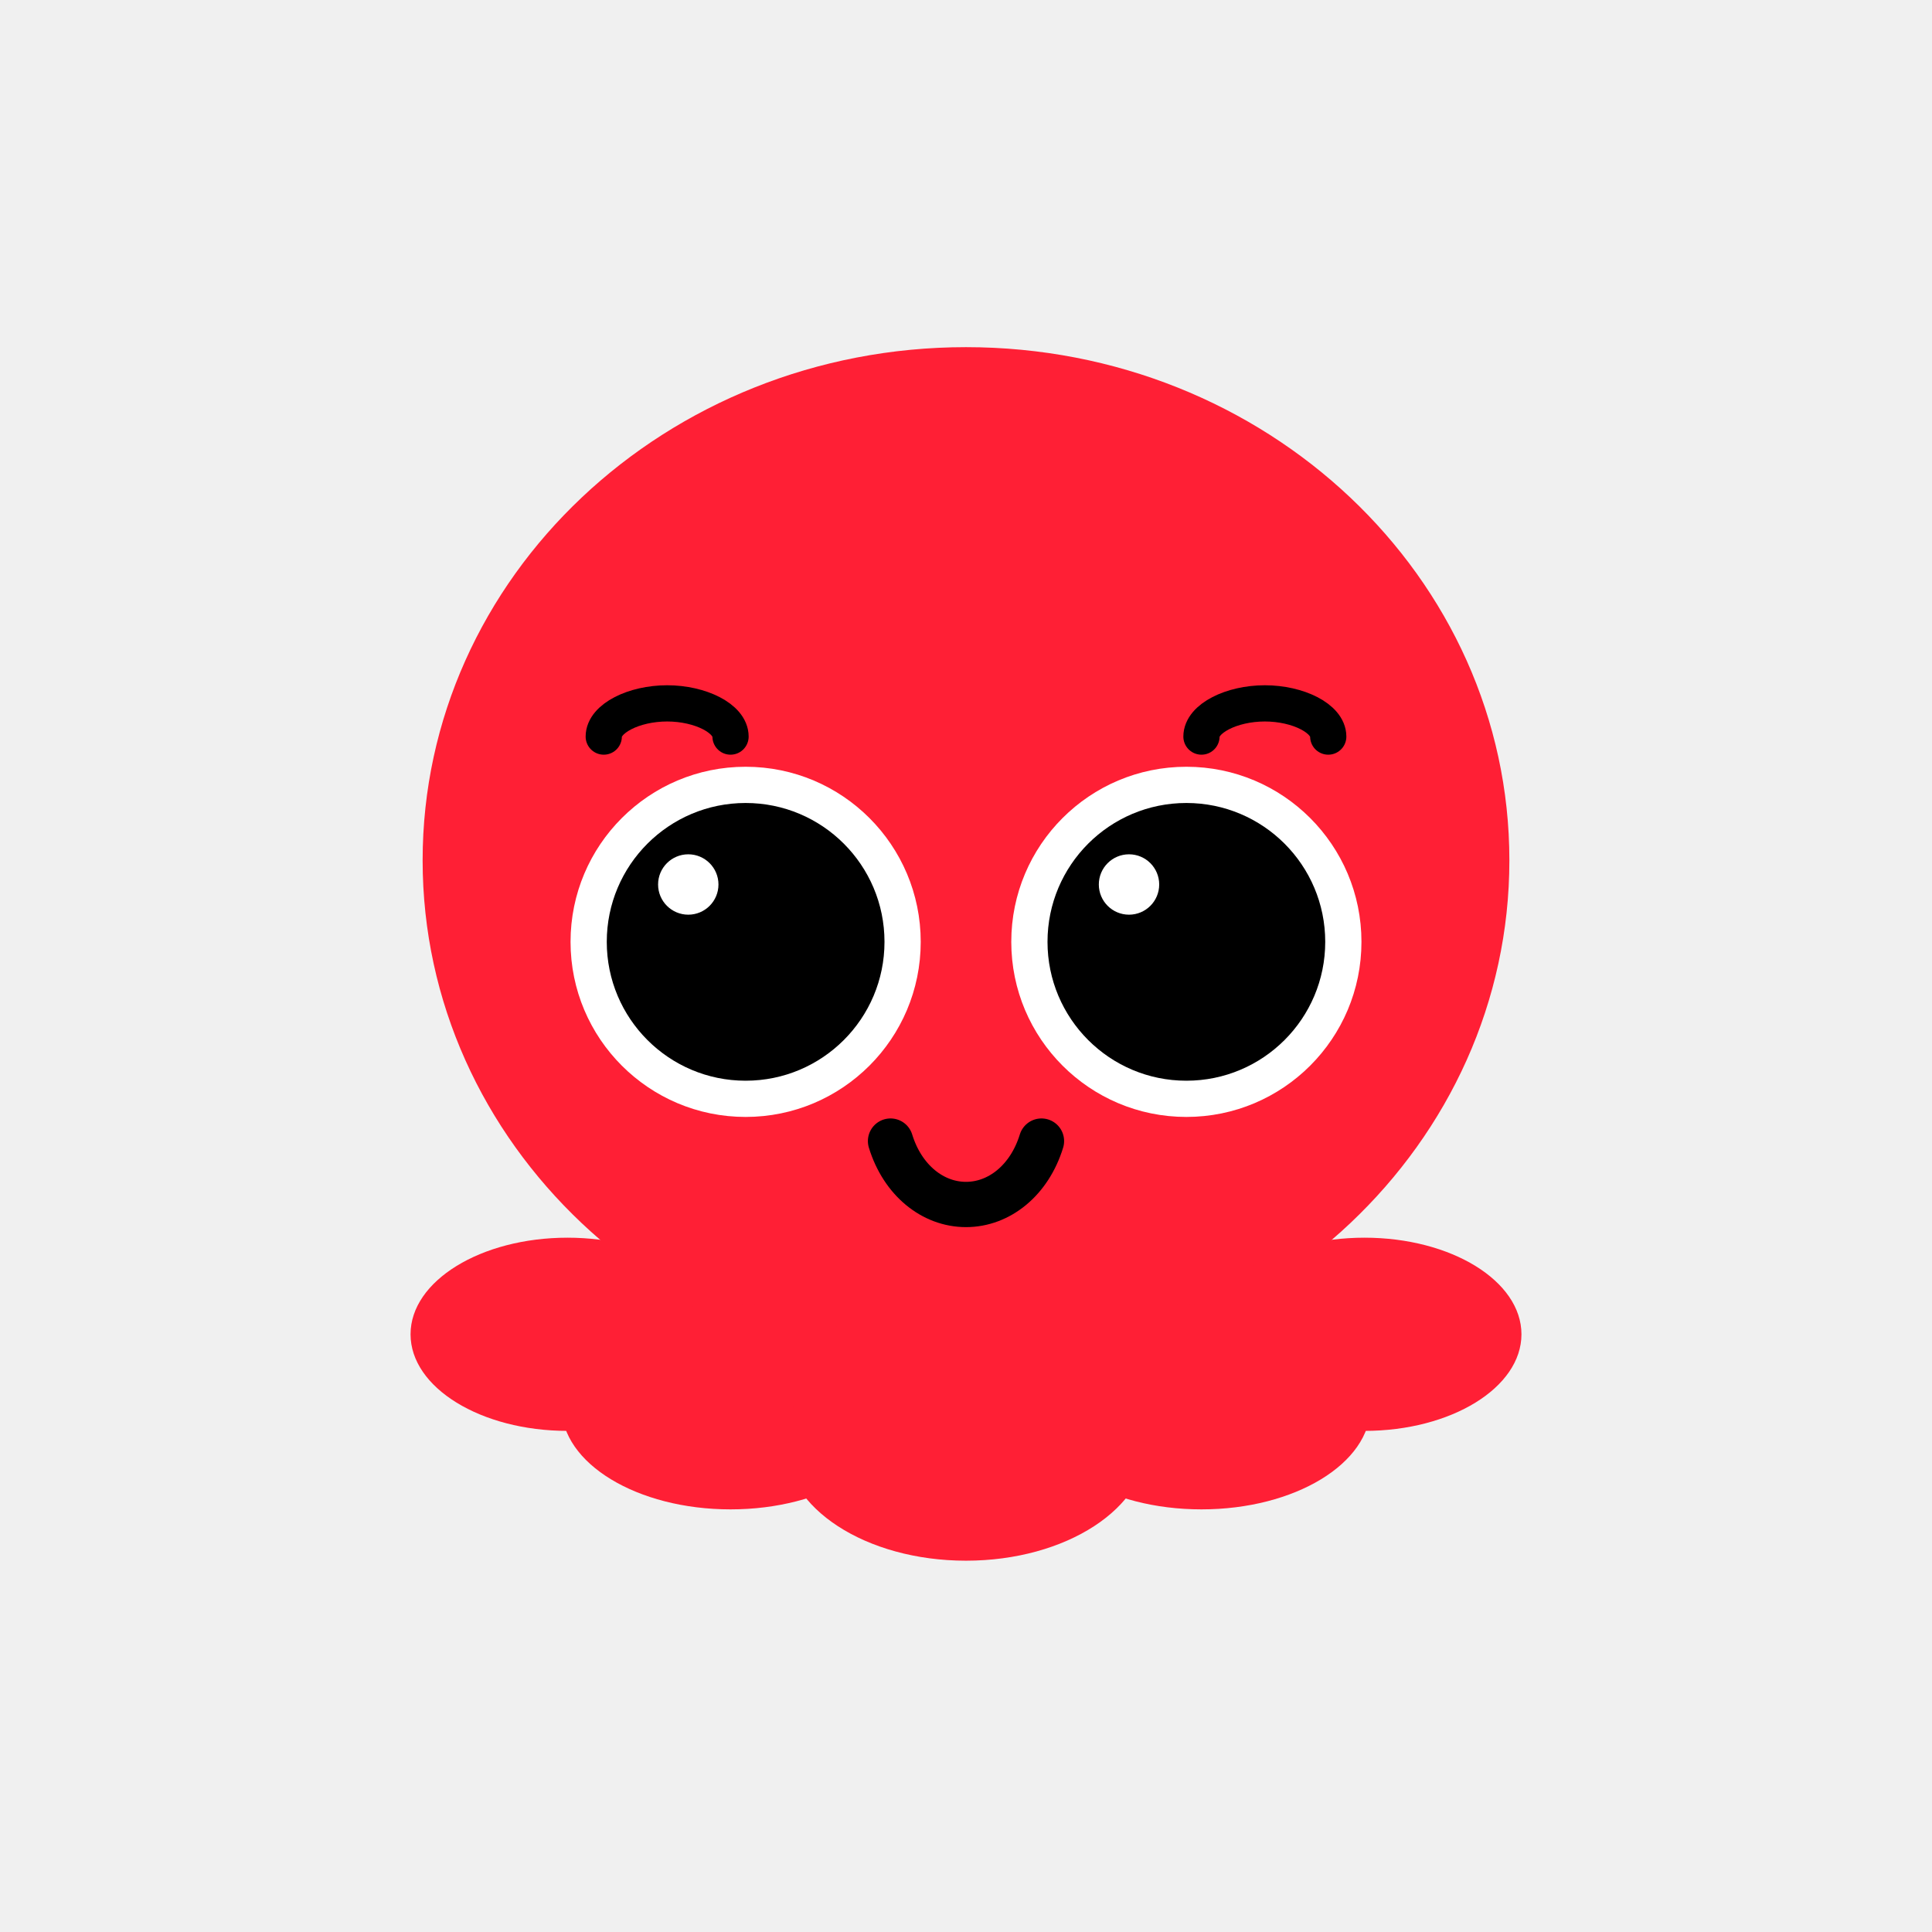
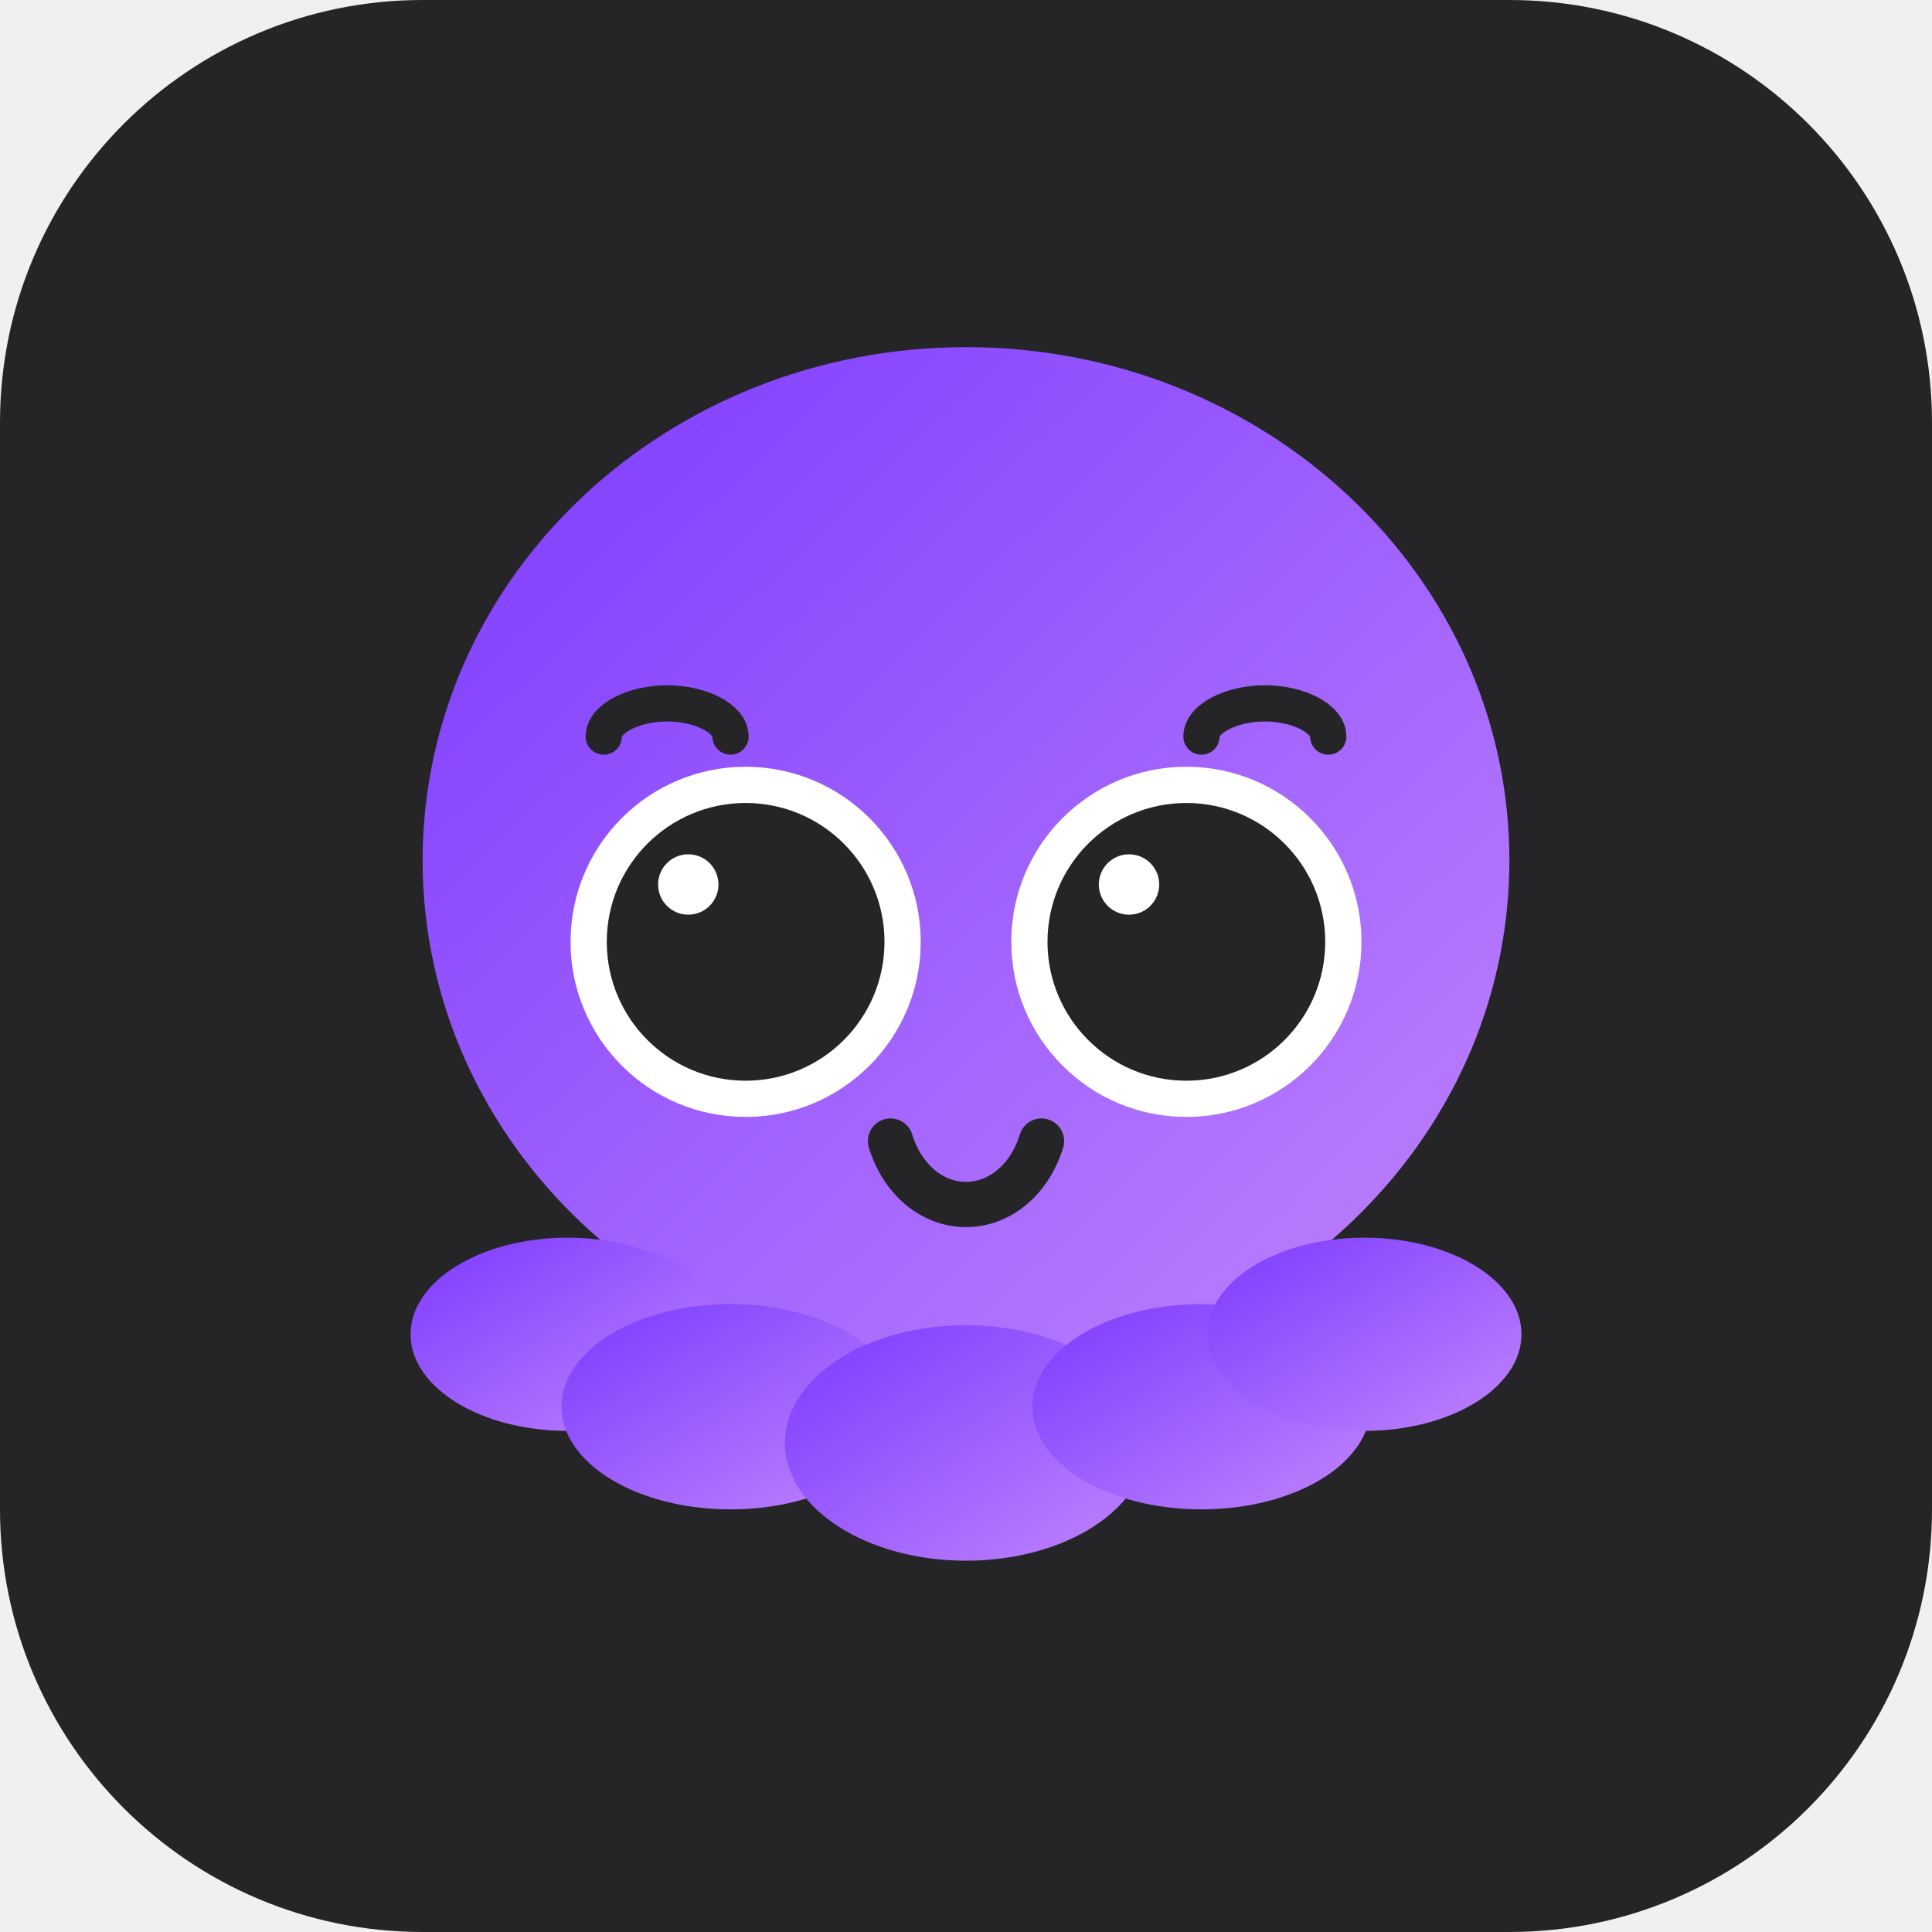
<svg xmlns="http://www.w3.org/2000/svg" viewBox="0 0 64 64">
-   <rect width="64" height="64" rx="14" fill="none" />
-   <ellipse cx="32" cy="28.5" rx="18" ry="17" fill="#ff1f35" />
-   <ellipse cx="18.8" cy="44.2" rx="5.2" ry="3.2" fill="#ff1f35" />
-   <ellipse cx="24.2" cy="46.6" rx="5.6" ry="3.4" fill="#ff1f35" />
-   <ellipse cx="32" cy="47.8" rx="6.0" ry="3.9" fill="#ff1f35" />
-   <ellipse cx="39.8" cy="46.6" rx="5.6" ry="3.4" fill="#ff1f35" />
-   <ellipse cx="45.2" cy="44.2" rx="5.2" ry="3.2" fill="#ff1f35" />
+   <rect width="64" height="64" rx="14" fill="#252527" />
+   <defs>
+     <linearGradient id="purpleGrad" x1="0%" y1="0%" x2="100%" y2="100%">
+       <stop offset="0%" stop-color="#7c3aff" />
+       <stop offset="100%" stop-color="#c084fc" />
+     </linearGradient>
+   </defs>
+   <ellipse cx="32" cy="28.5" rx="18" ry="17" fill="url(#purpleGrad)" />
+   <ellipse cx="18.8" cy="44.2" rx="5.2" ry="3.2" fill="url(#purpleGrad)" />
+   <ellipse cx="24.2" cy="46.6" rx="5.6" ry="3.4" fill="url(#purpleGrad)" />
+   <ellipse cx="32" cy="47.8" rx="6.0" ry="3.9" fill="url(#purpleGrad)" />
+   <ellipse cx="39.8" cy="46.6" rx="5.6" ry="3.4" fill="url(#purpleGrad)" />
+   <ellipse cx="45.2" cy="44.2" rx="5.2" ry="3.2" fill="url(#purpleGrad)" />
  <circle cx="24.7" cy="31.2" r="5.8" fill="#fff" />
  <circle cx="39.3" cy="31.2" r="5.8" fill="#fff" />
-   <circle cx="24.7" cy="31.2" r="4.6" fill="#000" />
-   <circle cx="39.3" cy="31.2" r="4.6" fill="#000" />
+   <circle cx="24.7" cy="31.2" r="4.6" fill="#252527" />
+   <circle cx="39.3" cy="31.2" r="4.6" fill="#252527" />
  <circle cx="22.8" cy="29.3" r="1.0" fill="#fff" />
  <circle cx="37.4" cy="29.3" r="1.0" fill="#fff" />
-   <path d="M20 24.4c0-0.6 1-1.1 2.1-1.1s2.1 0.5 2.1 1.1" fill="none" stroke="#000" stroke-width="1.2" stroke-linecap="round" />
-   <path d="M39.8 24.4c0-0.6 1-1.1 2.1-1.1s2.1 0.5 2.1 1.1" fill="none" stroke="#000" stroke-width="1.2" stroke-linecap="round" />
-   <path d="M29.5 37.8c0.4 1.3 1.4 2.1 2.5 2.1 1.1 0 2.1-0.8 2.5-2.1" fill="none" stroke="#000" stroke-width="1.5" stroke-linecap="round" />
+   <path d="M20 24.4c0-0.6 1-1.1 2.1-1.1s2.1 0.5 2.1 1.1" fill="none" stroke="#252527" stroke-width="1.2" stroke-linecap="round" />
+   <path d="M39.8 24.4c0-0.6 1-1.1 2.1-1.1s2.1 0.5 2.1 1.1" fill="none" stroke="#252527" stroke-width="1.2" stroke-linecap="round" />
+   <path d="M29.5 37.8c0.4 1.3 1.4 2.1 2.5 2.1 1.1 0 2.1-0.8 2.5-2.1" fill="none" stroke="#252527" stroke-width="1.5" stroke-linecap="round" />
</svg>
